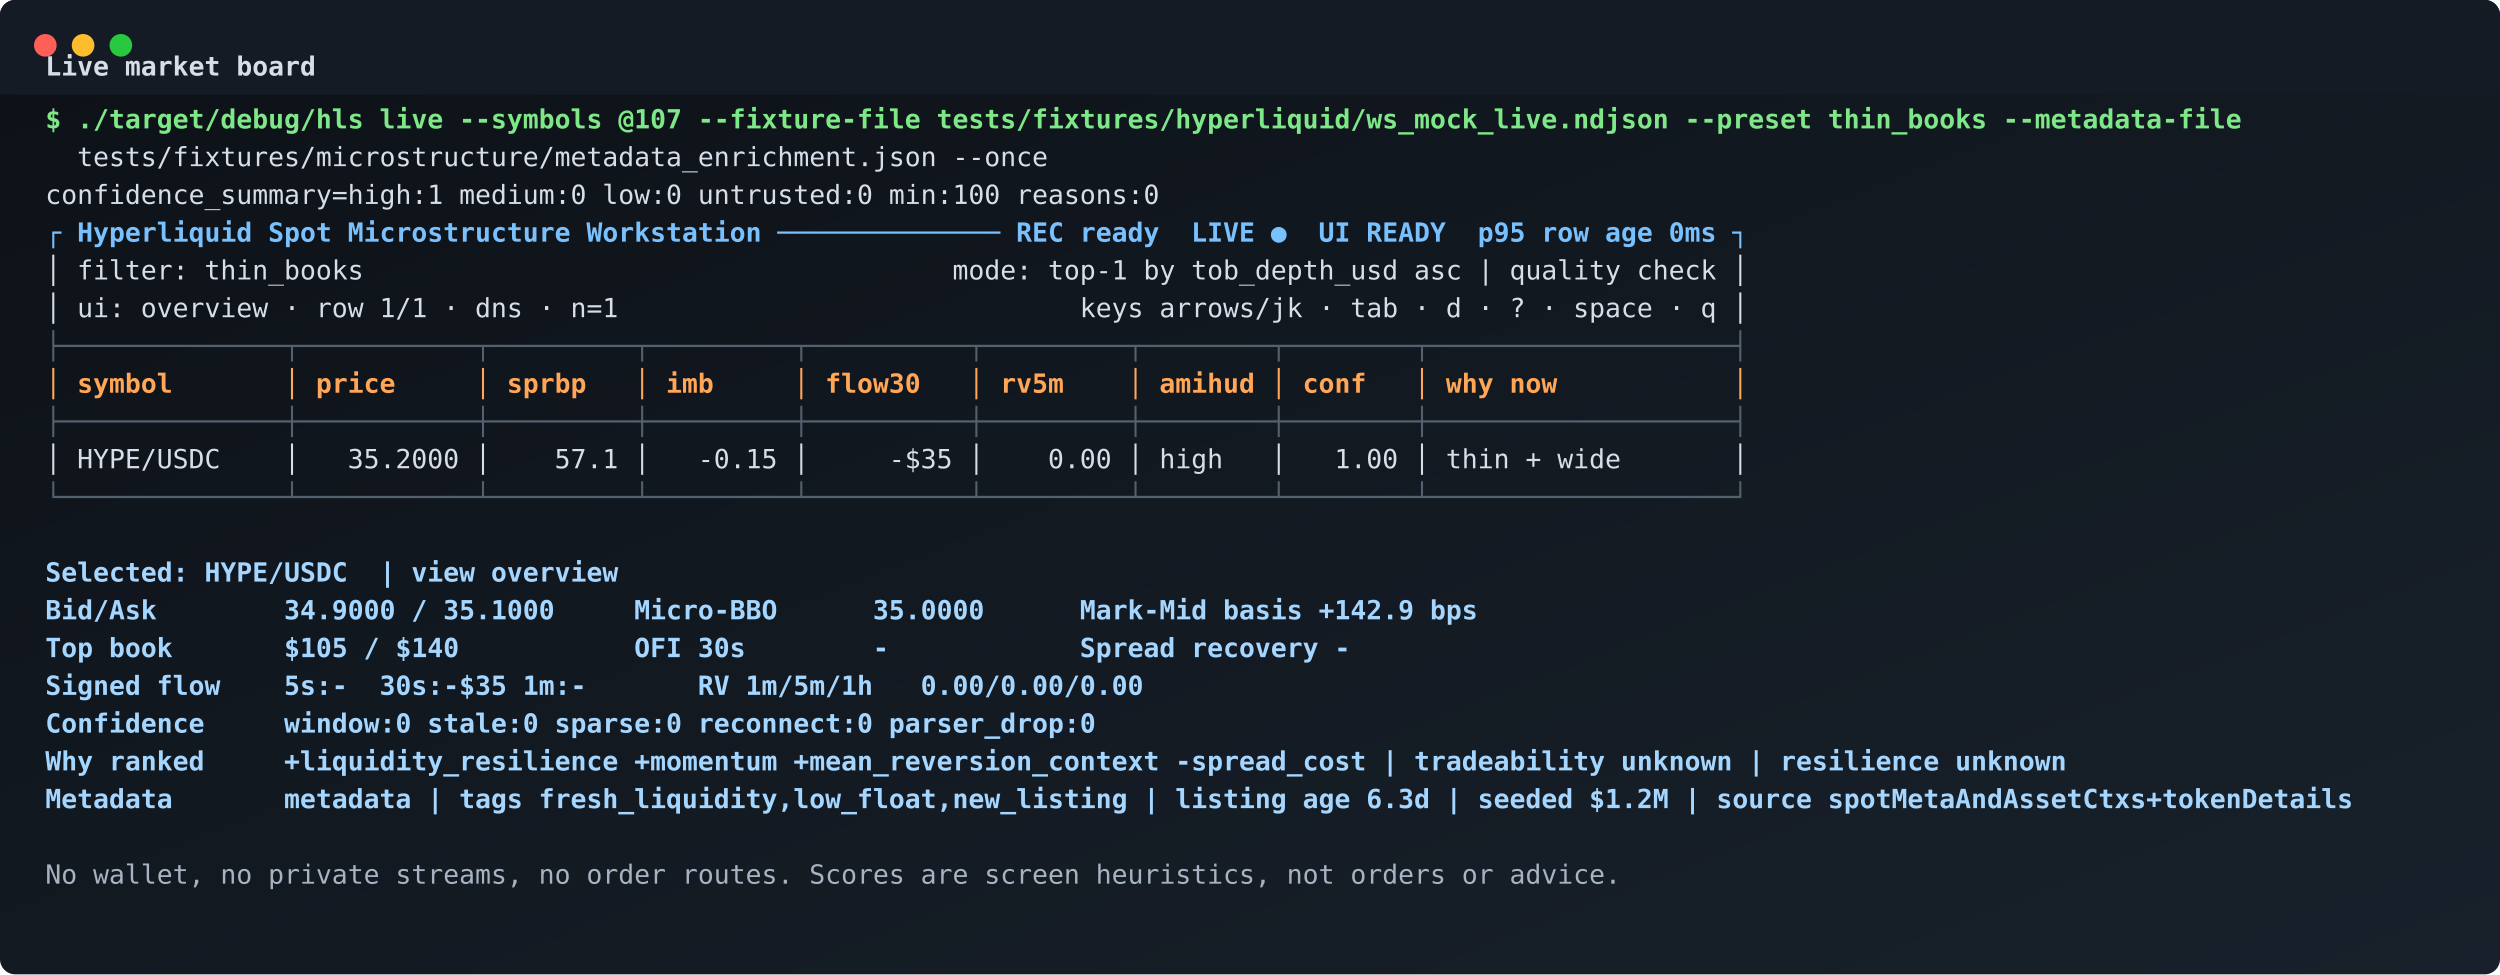
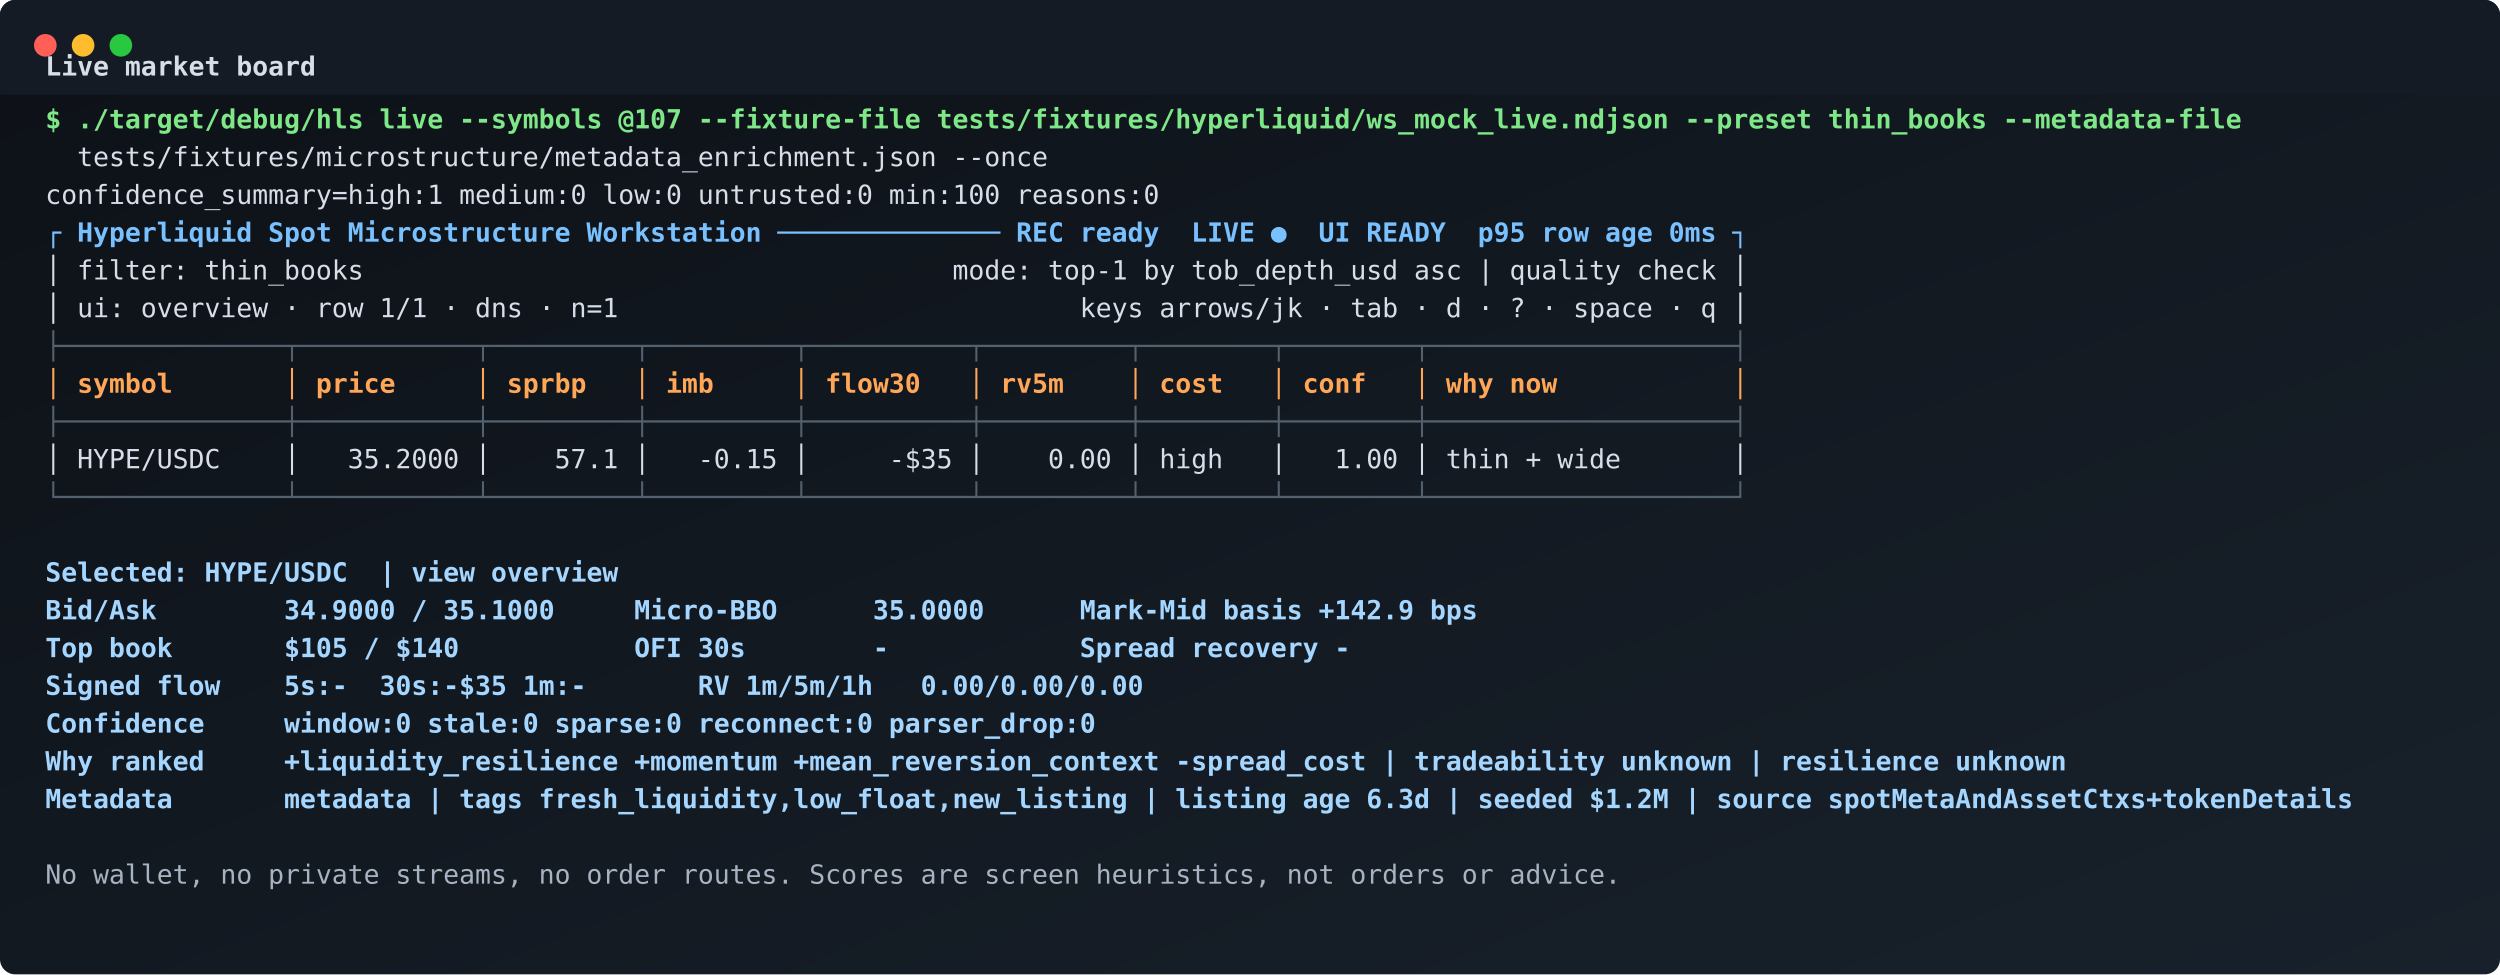
<svg xmlns="http://www.w3.org/2000/svg" role="img" xml:space="preserve" aria-label="Live market board terminal screenshot" viewBox="0 0 1324 516" width="1324" height="516">
  <defs>
    <linearGradient id="bg" x1="0" x2="1" y1="0" y2="1">
      <stop offset="0" stop-color="#0d1117" />
      <stop offset="1" stop-color="#18212b" />
    </linearGradient>
  </defs>
  <rect width="1324" height="516" rx="8" fill="url(#bg)" />
  <rect x="0" y="0" width="1324" height="50" rx="8" fill="#141b24" />
  <rect x="0" y="42" width="1324" height="8" fill="#141b24" />
  <circle cx="24" cy="24" r="6" fill="#ff5f57" />
  <circle cx="44" cy="24" r="6" fill="#ffbd2e" />
  <circle cx="64" cy="24" r="6" fill="#28c840" />
  <text x="24" y="40" fill="#d8dee9" font-family="ui-monospace, SFMono-Regular, Menlo, Consolas, monospace" font-size="14" font-weight="700">Live market board</text>
  <text x="24" y="68" fill="#7ee787" font-family="ui-monospace, SFMono-Regular, Menlo, Consolas, monospace" font-size="14" font-weight="700">$ ./target/debug/hls live --symbols @107 --fixture-file tests/fixtures/hyperliquid/ws_mock_live.ndjson --preset thin_books --metadata-file</text>
  <text x="24" y="88" fill="#d8dee9" font-family="ui-monospace, SFMono-Regular, Menlo, Consolas, monospace" font-size="14" font-weight="400">  tests/fixtures/microstructure/metadata_enrichment.json --once</text>
  <text x="24" y="108" fill="#d8dee9" font-family="ui-monospace, SFMono-Regular, Menlo, Consolas, monospace" font-size="14" font-weight="400">confidence_summary=high:1 medium:0 low:0 untrusted:0 min:100 reasons:0</text>
  <text x="24" y="128" fill="#79c0ff" font-family="ui-monospace, SFMono-Regular, Menlo, Consolas, monospace" font-size="14" font-weight="700">┌ Hyperliquid Spot Microstructure Workstation ────────────── REC ready  LIVE ●  UI READY  p95 row age 0ms ┐</text>
  <text x="24" y="148" fill="#d8dee9" font-family="ui-monospace, SFMono-Regular, Menlo, Consolas, monospace" font-size="14" font-weight="400">│ filter: thin_books                                     mode: top-1 by tob_depth_usd asc | quality check │</text>
  <text x="24" y="168" fill="#d8dee9" font-family="ui-monospace, SFMono-Regular, Menlo, Consolas, monospace" font-size="14" font-weight="400">│ ui: overview · row 1/1 · dns · n=1                             keys arrows/jk · tab · d · ? · space · q │</text>
  <text x="24" y="188" fill="#53616f" font-family="ui-monospace, SFMono-Regular, Menlo, Consolas, monospace" font-size="14" font-weight="400">├──────────────┬───────────┬─────────┬─────────┬──────────┬─────────┬────────┬────────┬───────────────────┤</text>
-   <text x="24" y="208" fill="#ffa657" font-family="ui-monospace, SFMono-Regular, Menlo, Consolas, monospace" font-size="14" font-weight="700">│ symbol       │ price     │ sprbp   │ imb     │ flow30   │ rv5m    │ amihud │ conf   │ why now           │</text>
+   <text x="24" y="208" fill="#ffa657" font-family="ui-monospace, SFMono-Regular, Menlo, Consolas, monospace" font-size="14" font-weight="700">│ symbol       │ price     │ sprbp   │ imb     │ flow30   │ rv5m    │ cost   │ conf   │ why now           │</text>
  <text x="24" y="228" fill="#53616f" font-family="ui-monospace, SFMono-Regular, Menlo, Consolas, monospace" font-size="14" font-weight="400">├──────────────┼───────────┼─────────┼─────────┼──────────┼─────────┼────────┼────────┼───────────────────┤</text>
  <text x="24" y="248" fill="#d8dee9" font-family="ui-monospace, SFMono-Regular, Menlo, Consolas, monospace" font-size="14" font-weight="400">│ HYPE/USDC    │   35.2000 │    57.1 │   -0.15 │     -$35 │    0.00 │ high   │   1.00 │ thin + wide       │</text>
  <text x="24" y="268" fill="#53616f" font-family="ui-monospace, SFMono-Regular, Menlo, Consolas, monospace" font-size="14" font-weight="400">└──────────────┴───────────┴─────────┴─────────┴──────────┴─────────┴────────┴────────┴───────────────────┘</text>
  <text x="24" y="288" fill="#d8dee9" font-family="ui-monospace, SFMono-Regular, Menlo, Consolas, monospace" font-size="14" font-weight="400" />
  <text x="24" y="308" fill="#a5d6ff" font-family="ui-monospace, SFMono-Regular, Menlo, Consolas, monospace" font-size="14" font-weight="600">Selected: HYPE/USDC  | view overview</text>
  <text x="24" y="328" fill="#a5d6ff" font-family="ui-monospace, SFMono-Regular, Menlo, Consolas, monospace" font-size="14" font-weight="600">Bid/Ask        34.9000 / 35.1000     Micro-BBO      35.0000      Mark-Mid basis +142.9 bps</text>
  <text x="24" y="348" fill="#a5d6ff" font-family="ui-monospace, SFMono-Regular, Menlo, Consolas, monospace" font-size="14" font-weight="600">Top book       $105 / $140           OFI 30s        -            Spread recovery -</text>
  <text x="24" y="368" fill="#a5d6ff" font-family="ui-monospace, SFMono-Regular, Menlo, Consolas, monospace" font-size="14" font-weight="600">Signed flow    5s:-  30s:-$35 1m:-       RV 1m/5m/1h   0.00/0.00/0.00</text>
  <text x="24" y="388" fill="#a5d6ff" font-family="ui-monospace, SFMono-Regular, Menlo, Consolas, monospace" font-size="14" font-weight="600">Confidence     window:0 stale:0 sparse:0 reconnect:0 parser_drop:0</text>
  <text x="24" y="408" fill="#a5d6ff" font-family="ui-monospace, SFMono-Regular, Menlo, Consolas, monospace" font-size="14" font-weight="600">Why ranked     +liquidity_resilience +momentum +mean_reversion_context -spread_cost | tradeability unknown | resilience unknown</text>
  <text x="24" y="428" fill="#a5d6ff" font-family="ui-monospace, SFMono-Regular, Menlo, Consolas, monospace" font-size="14" font-weight="600">Metadata       metadata | tags fresh_liquidity,low_float,new_listing | listing age 6.3d | seeded $1.2M | source spotMetaAndAssetCtxs+tokenDetails</text>
  <text x="24" y="448" fill="#d8dee9" font-family="ui-monospace, SFMono-Regular, Menlo, Consolas, monospace" font-size="14" font-weight="400" />
  <text x="24" y="468" fill="#a7b3c2" font-family="ui-monospace, SFMono-Regular, Menlo, Consolas, monospace" font-size="14" font-weight="400">No wallet, no private streams, no order routes. Scores are screen heuristics, not orders or advice.</text>
</svg>
